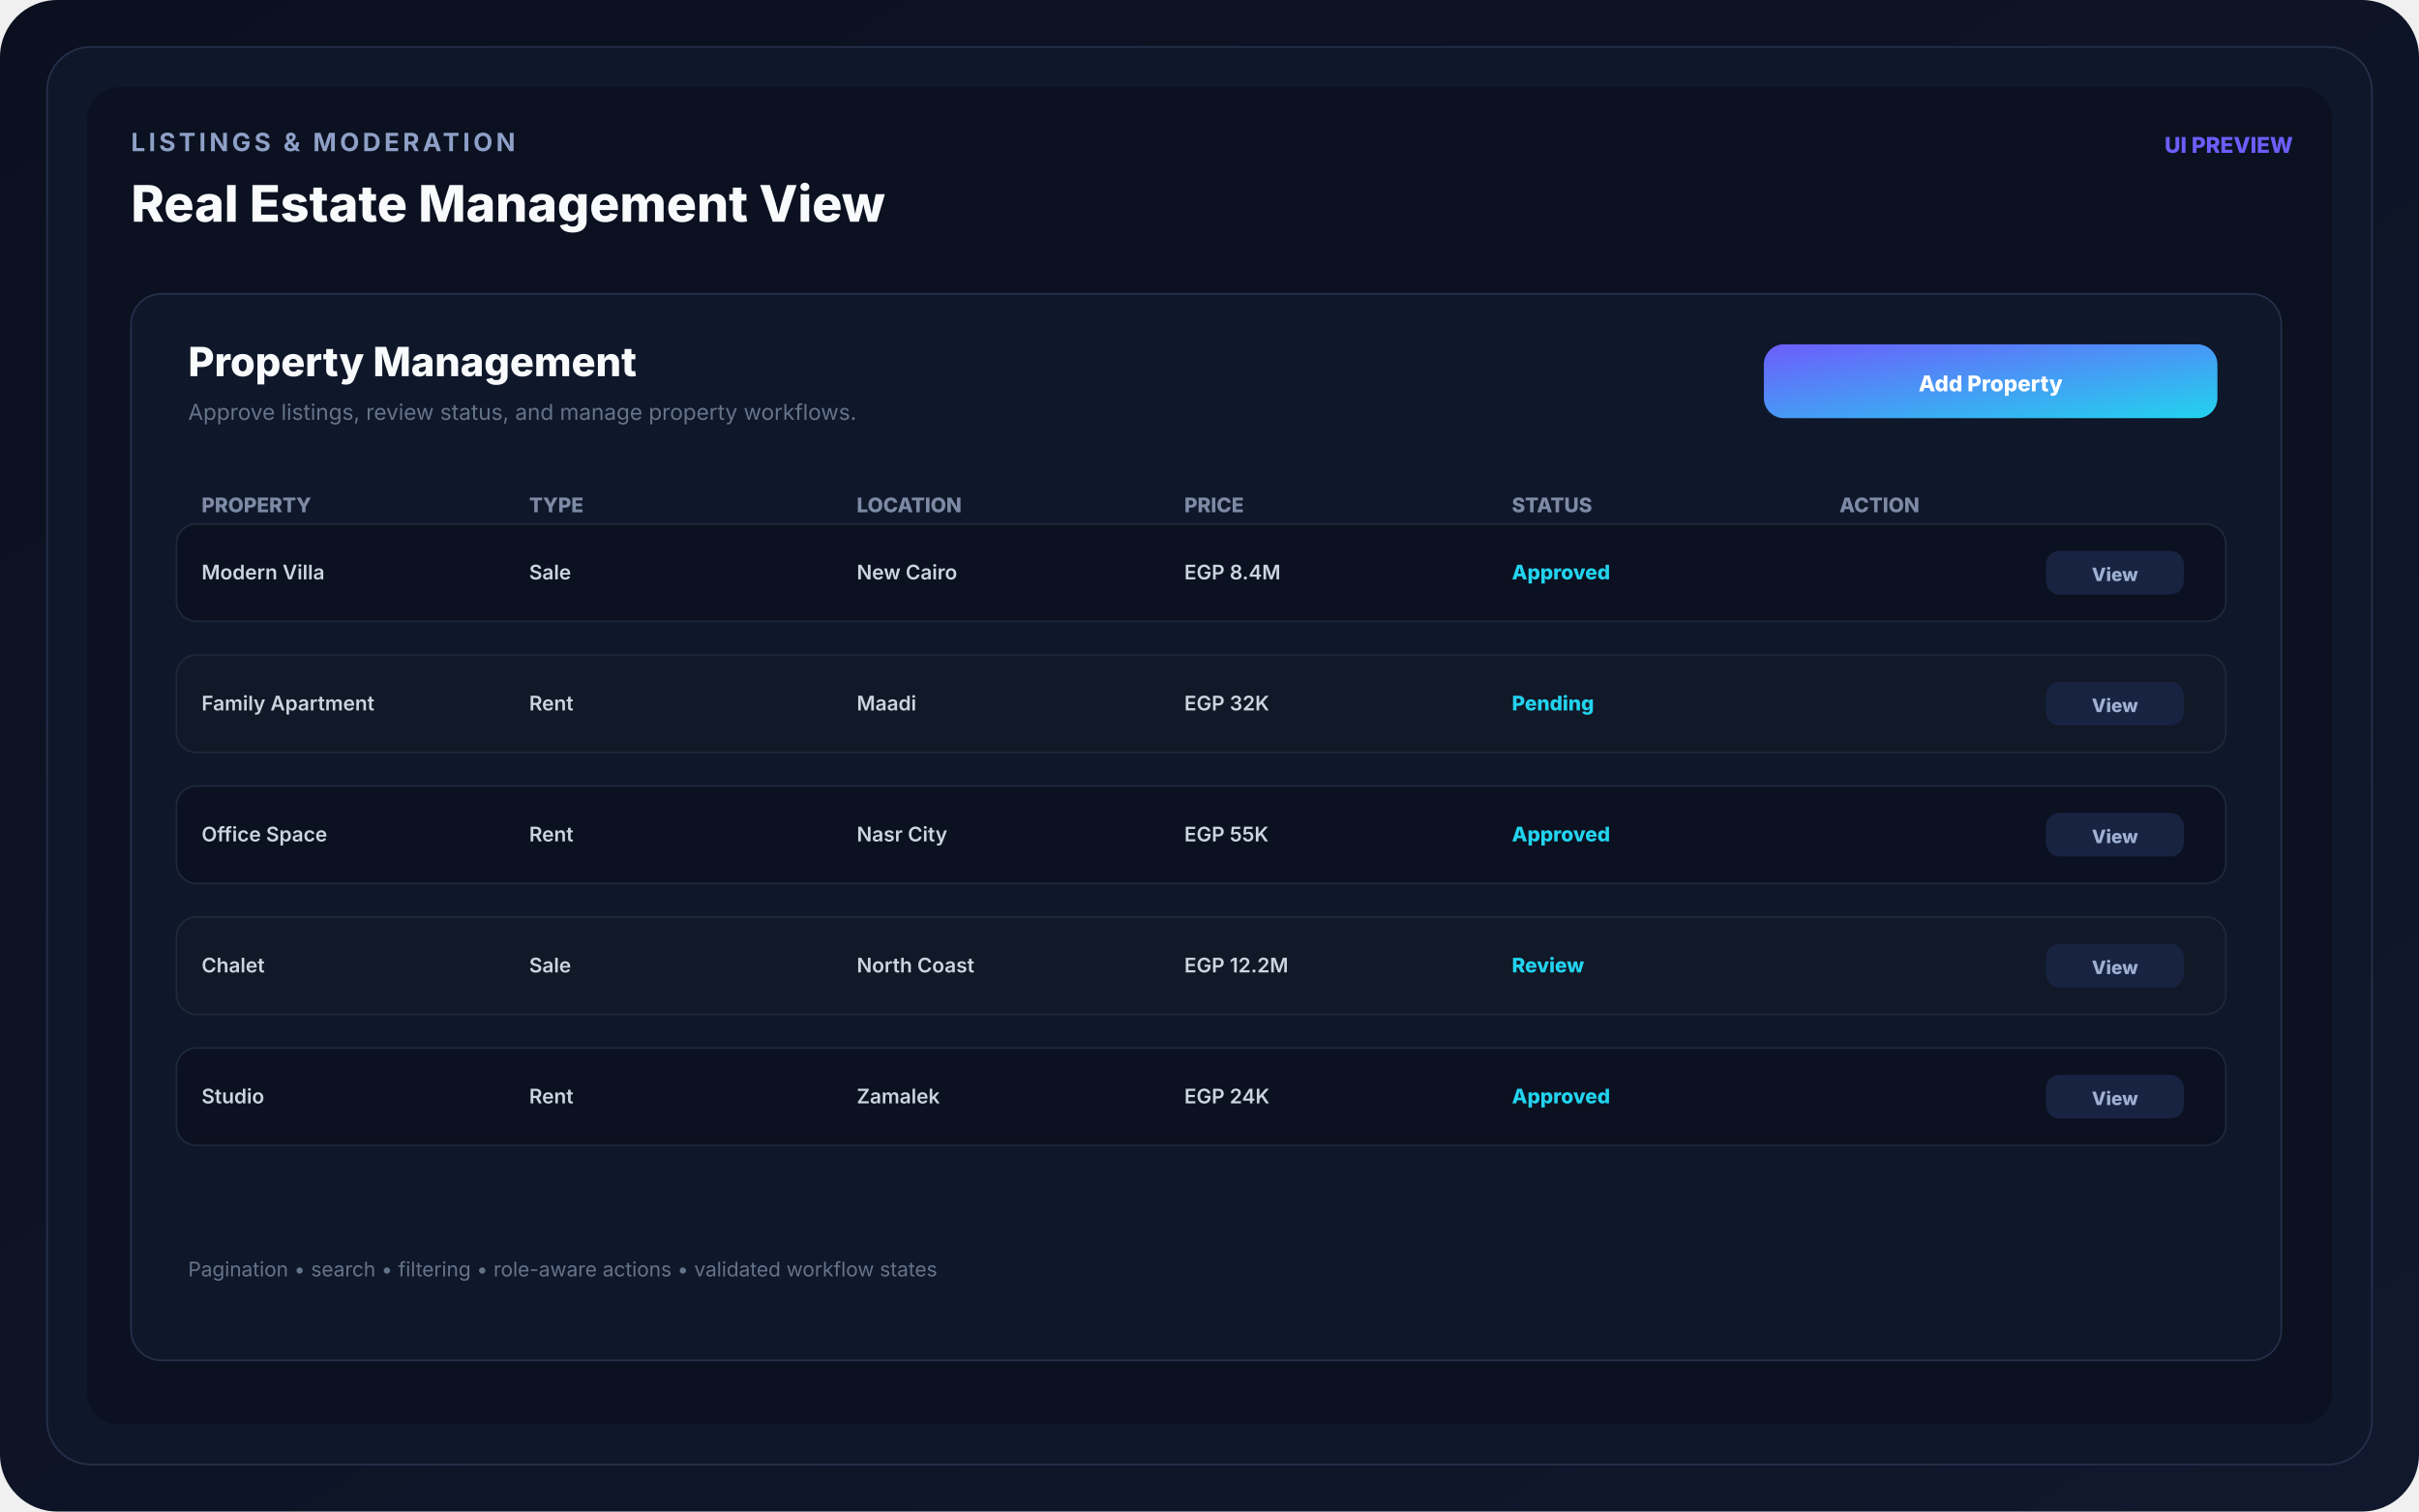
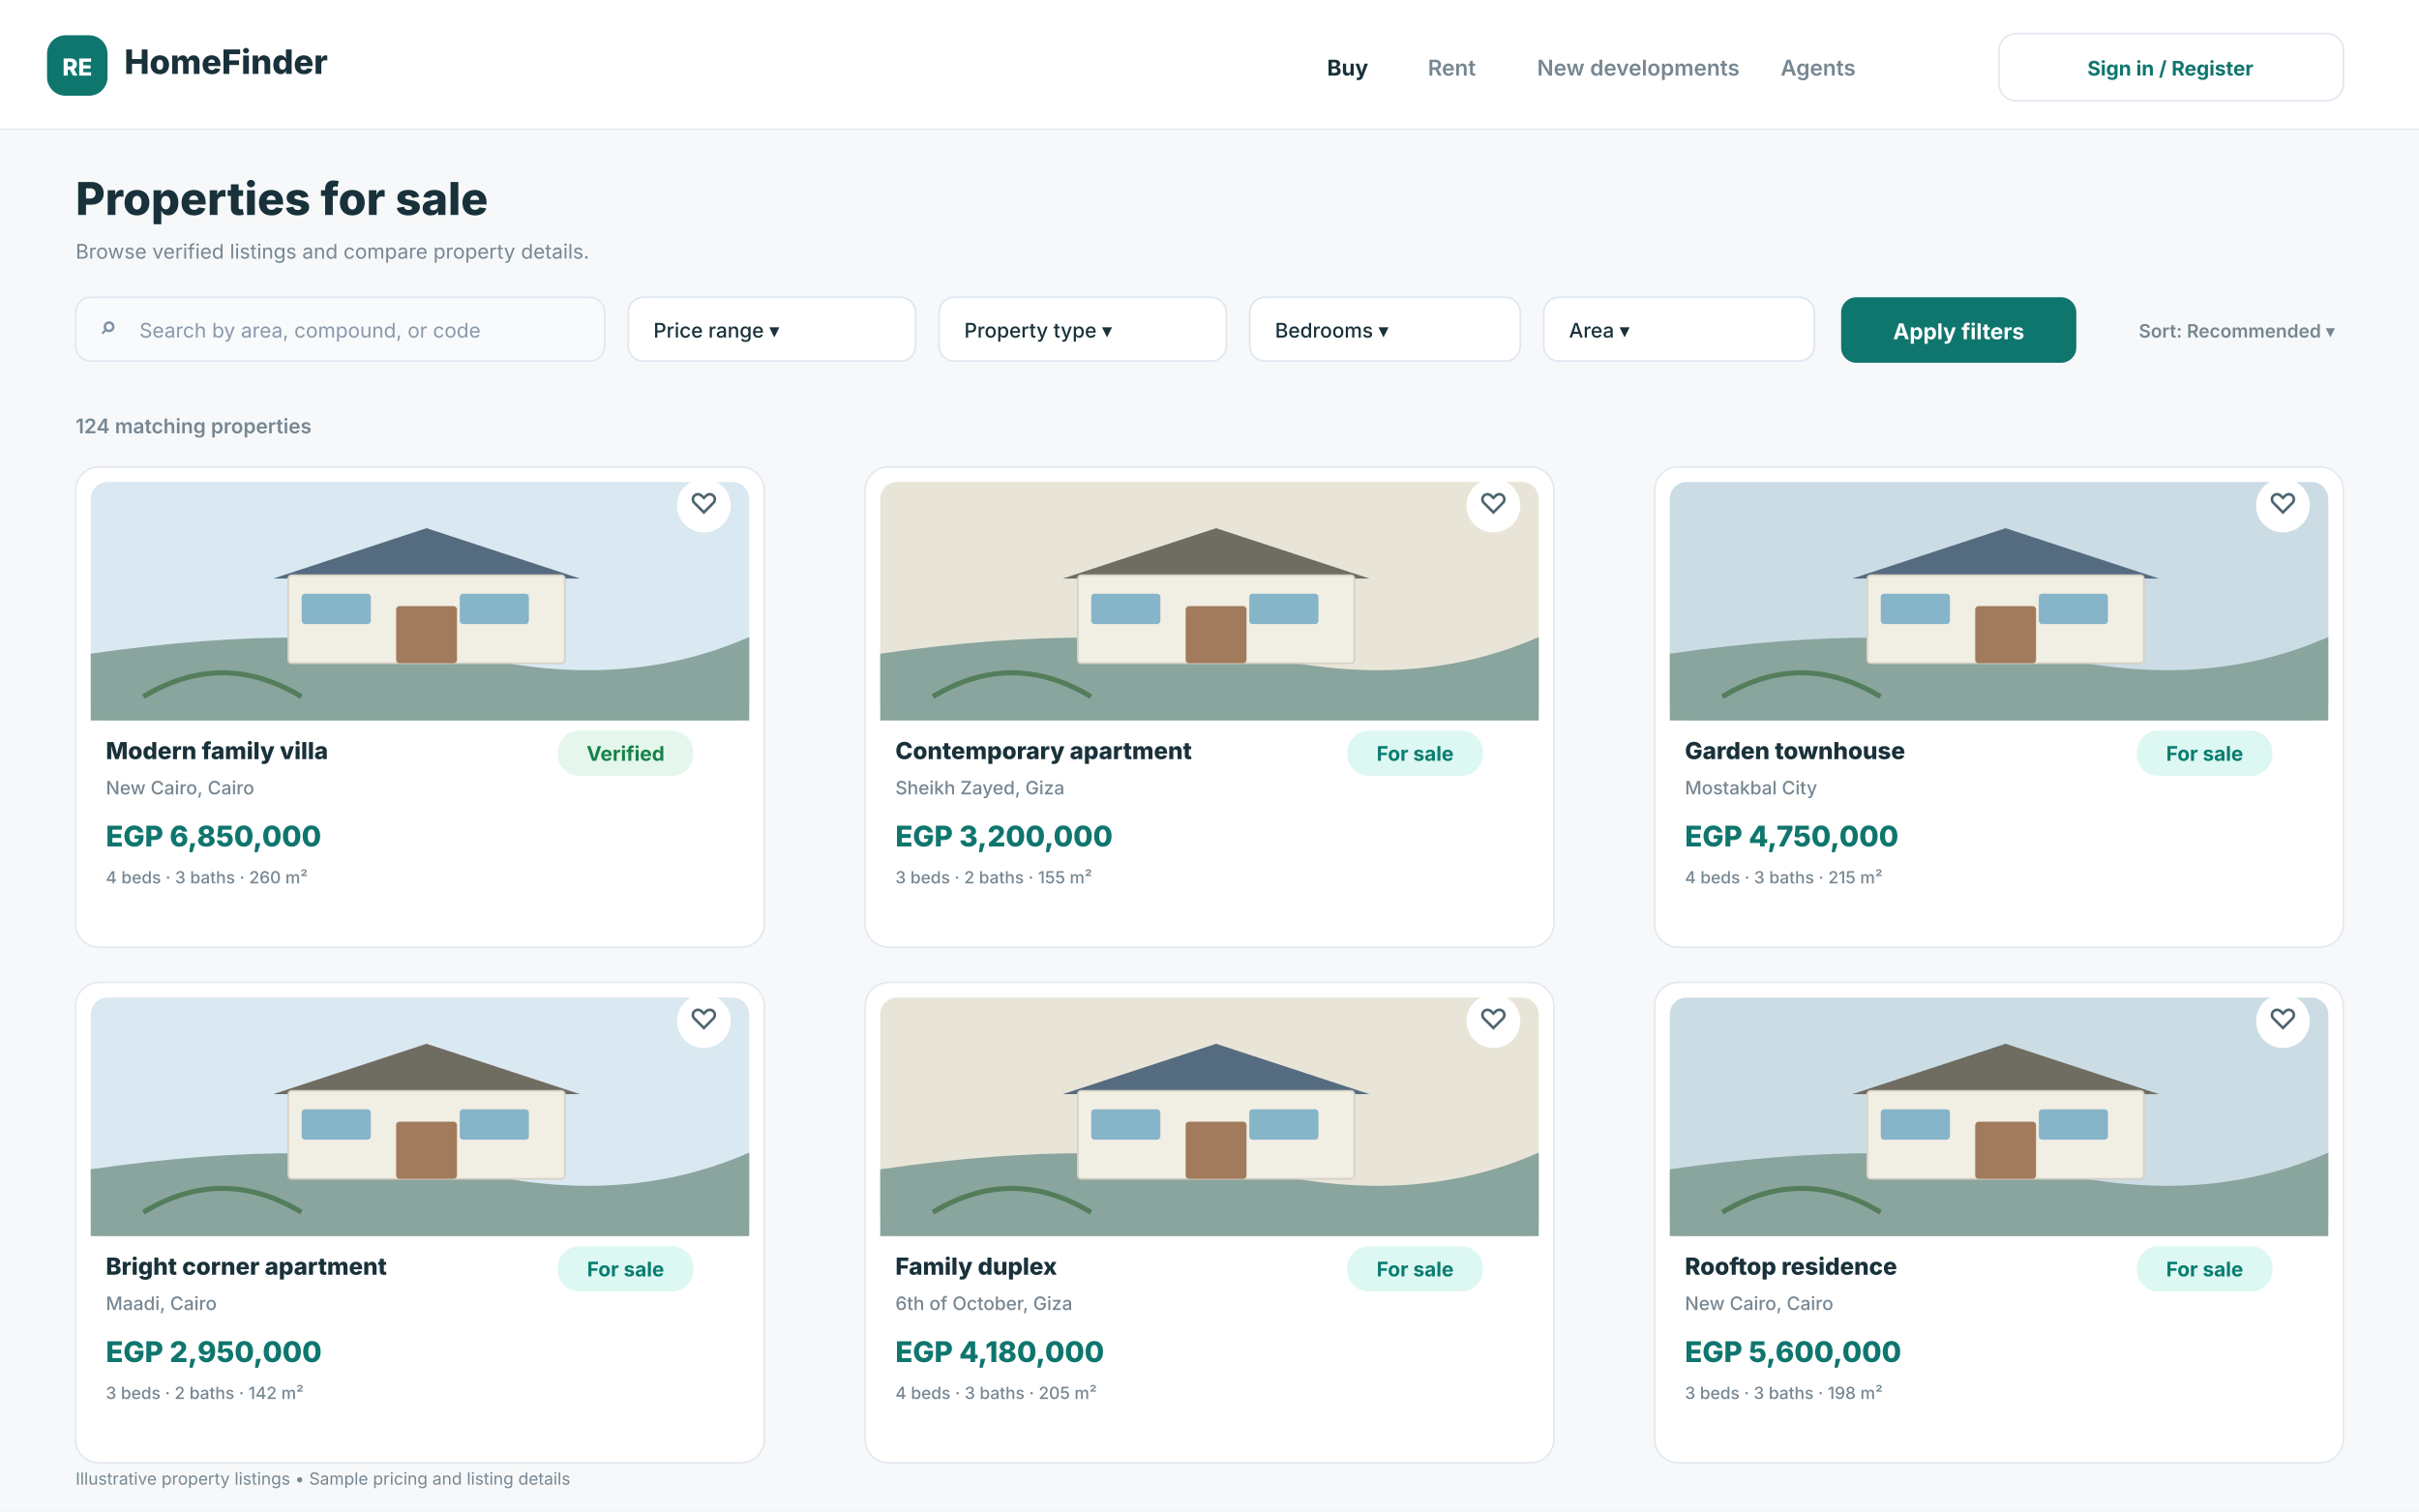
- <svg xmlns="http://www.w3.org/2000/svg" width="1440" height="900" viewBox="0 0 1440 900">
+ <svg xmlns="http://www.w3.org/2000/svg" width="1440" height="900" viewBox="0 0 1440 900" role="img" aria-labelledby="title desc">
  <defs>
-     <linearGradient id="bg" x1="0" y1="0" x2="1" y2="1">
-       <stop offset="0" stop-color="#0b1020" />
-       <stop offset="1" stop-color="#11182d" />
+     <linearGradient id="pageGlow" x1="0" y1="0" x2="1" y2="1">
+       <stop offset="0%" stop-color="#0f766e" />
+       <stop offset="100%" stop-color="#d49a42" />
    </linearGradient>
-     <linearGradient id="accent" x1="0" y1="0" x2="1" y2="1">
-       <stop offset="0" stop-color="#6d5dfc" />
-       <stop offset="1" stop-color="#22d3ee" />
+     <linearGradient id="heroGlow" x1="0" y1="0" x2="1" y2="1">
+       <stop offset="0%" stop-color="#112a47" />
+       <stop offset="100%" stop-color="#0f766e" />
    </linearGradient>
-     <filter id="shadow" x="-20%" y="-20%" width="140%" height="140%">
-       <feDropShadow dx="0" dy="12" stdDeviation="18" flood-color="#000000" flood-opacity=".25" />
+     <linearGradient id="photo1" x1="0" y1="0" x2="1" y2="1">
+       <stop offset="0%" stop-color="#c9d9e6" />
+       <stop offset="55%" stop-color="#90b2c5" />
+       <stop offset="100%" stop-color="#5d8997" />
+     </linearGradient>
+     <linearGradient id="photo2" x1="0" y1="0" x2="1" y2="1">
+       <stop offset="0%" stop-color="#d9d7c7" />
+       <stop offset="100%" stop-color="#91a29b" />
+     </linearGradient>
+     <linearGradient id="photo3" x1="0" y1="0" x2="1" y2="1">
+       <stop offset="0%" stop-color="#bdc9d5" />
+       <stop offset="100%" stop-color="#647f90" />
+     </linearGradient>
+     <filter id="shadow" x="-20%" y="-20%" width="140%" height="150%">
+       <feDropShadow dx="0" dy="5" stdDeviation="8" flood-color="#10233e" flood-opacity=".07" />
    </filter>
  </defs>
-   <rect width="1440" height="900" rx="34" fill="url(#bg)" />
-   <rect x="28" y="28" width="1384" height="844" rx="26" fill="#0f172a" stroke="#25304b" />
-   <rect x="52" y="52" width="1336" height="796" rx="18" fill="#0b1120" />
-   <text x="78" y="90" fill="#8ea0c7" font-family="Inter,Arial" font-size="15" font-weight="700" letter-spacing="2">LISTINGS &amp; MODERATION</text>
-   <text x="78" y="132" fill="#f8fafc" font-family="Inter,Arial" font-size="30" font-weight="800">Real Estate Management View</text>
-   <text x="1365" y="91" text-anchor="end" fill="#6d5dfc" font-family="Inter,Arial" font-size="13" font-weight="800">UI PREVIEW</text>
-   <rect x="78" y="175" width="1280" height="635" rx="18" fill="#0f172a" stroke="#25304b" />
-   <text x="112" y="224" fill="#f8fafc" font-family="Inter,Arial" font-size="24" font-weight="800">Property Management</text>
-   <text x="112" y="250" fill="#64748b" font-family="Inter,Arial" font-size="13">Approve listings, review status, and manage property workflows.</text>
-   <rect x="1050" y="205" width="270" height="44" rx="12" fill="url(#accent)" />
-   <text x="1185" y="233" text-anchor="middle" fill="#fff" font-family="Inter,Arial" font-size="13" font-weight="800">Add Property</text>
-   <text x="120" y="305" fill="#7c8aa5" font-family="Inter,Arial" font-size="12" font-weight="800">PROPERTY</text>
-   <text x="315" y="305" fill="#7c8aa5" font-family="Inter,Arial" font-size="12" font-weight="800">TYPE</text>
-   <text x="510" y="305" fill="#7c8aa5" font-family="Inter,Arial" font-size="12" font-weight="800">LOCATION</text>
-   <text x="705" y="305" fill="#7c8aa5" font-family="Inter,Arial" font-size="12" font-weight="800">PRICE</text>
-   <text x="900" y="305" fill="#7c8aa5" font-family="Inter,Arial" font-size="12" font-weight="800">STATUS</text>
-   <text x="1095" y="305" fill="#7c8aa5" font-family="Inter,Arial" font-size="12" font-weight="800">ACTION</text>
-   <rect x="105" y="312" width="1220" height="58" rx="12" fill="#0b1120" stroke="#1e293b" />
-   <text x="120" y="345" fill="#cbd5e1" font-family="Inter,Arial" font-size="12" font-weight="600">Modern Villa</text>
-   <text x="315" y="345" fill="#cbd5e1" font-family="Inter,Arial" font-size="12" font-weight="600">Sale</text>
-   <text x="510" y="345" fill="#cbd5e1" font-family="Inter,Arial" font-size="12" font-weight="600">New Cairo</text>
-   <text x="705" y="345" fill="#cbd5e1" font-family="Inter,Arial" font-size="12" font-weight="600">EGP 8.4M</text>
-   <text x="900" y="345" fill="#22d3ee" font-family="Inter,Arial" font-size="12" font-weight="800">Approved</text>
-   <rect x="1218" y="328" width="82" height="26" rx="8" fill="#182342" />
-   <text x="1259" y="346" text-anchor="middle" fill="#9fb0d2" font-family="Inter,Arial" font-size="11" font-weight="800">View</text>
-   <rect x="105" y="390" width="1220" height="58" rx="12" fill="#111827" stroke="#1e293b" />
-   <text x="120" y="423" fill="#cbd5e1" font-family="Inter,Arial" font-size="12" font-weight="600">Family Apartment</text>
-   <text x="315" y="423" fill="#cbd5e1" font-family="Inter,Arial" font-size="12" font-weight="600">Rent</text>
-   <text x="510" y="423" fill="#cbd5e1" font-family="Inter,Arial" font-size="12" font-weight="600">Maadi</text>
-   <text x="705" y="423" fill="#cbd5e1" font-family="Inter,Arial" font-size="12" font-weight="600">EGP 32K</text>
-   <text x="900" y="423" fill="#22d3ee" font-family="Inter,Arial" font-size="12" font-weight="800">Pending</text>
-   <rect x="1218" y="406" width="82" height="26" rx="8" fill="#182342" />
-   <text x="1259" y="424" text-anchor="middle" fill="#9fb0d2" font-family="Inter,Arial" font-size="11" font-weight="800">View</text>
-   <rect x="105" y="468" width="1220" height="58" rx="12" fill="#0b1120" stroke="#1e293b" />
-   <text x="120" y="501" fill="#cbd5e1" font-family="Inter,Arial" font-size="12" font-weight="600">Office Space</text>
-   <text x="315" y="501" fill="#cbd5e1" font-family="Inter,Arial" font-size="12" font-weight="600">Rent</text>
-   <text x="510" y="501" fill="#cbd5e1" font-family="Inter,Arial" font-size="12" font-weight="600">Nasr City</text>
-   <text x="705" y="501" fill="#cbd5e1" font-family="Inter,Arial" font-size="12" font-weight="600">EGP 55K</text>
-   <text x="900" y="501" fill="#22d3ee" font-family="Inter,Arial" font-size="12" font-weight="800">Approved</text>
-   <rect x="1218" y="484" width="82" height="26" rx="8" fill="#182342" />
-   <text x="1259" y="502" text-anchor="middle" fill="#9fb0d2" font-family="Inter,Arial" font-size="11" font-weight="800">View</text>
-   <rect x="105" y="546" width="1220" height="58" rx="12" fill="#111827" stroke="#1e293b" />
-   <text x="120" y="579" fill="#cbd5e1" font-family="Inter,Arial" font-size="12" font-weight="600">Chalet</text>
-   <text x="315" y="579" fill="#cbd5e1" font-family="Inter,Arial" font-size="12" font-weight="600">Sale</text>
-   <text x="510" y="579" fill="#cbd5e1" font-family="Inter,Arial" font-size="12" font-weight="600">North Coast</text>
-   <text x="705" y="579" fill="#cbd5e1" font-family="Inter,Arial" font-size="12" font-weight="600">EGP 12.2M</text>
-   <text x="900" y="579" fill="#22d3ee" font-family="Inter,Arial" font-size="12" font-weight="800">Review</text>
-   <rect x="1218" y="562" width="82" height="26" rx="8" fill="#182342" />
-   <text x="1259" y="580" text-anchor="middle" fill="#9fb0d2" font-family="Inter,Arial" font-size="11" font-weight="800">View</text>
-   <rect x="105" y="624" width="1220" height="58" rx="12" fill="#0b1120" stroke="#1e293b" />
-   <text x="120" y="657" fill="#cbd5e1" font-family="Inter,Arial" font-size="12" font-weight="600">Studio</text>
-   <text x="315" y="657" fill="#cbd5e1" font-family="Inter,Arial" font-size="12" font-weight="600">Rent</text>
-   <text x="510" y="657" fill="#cbd5e1" font-family="Inter,Arial" font-size="12" font-weight="600">Zamalek</text>
-   <text x="705" y="657" fill="#cbd5e1" font-family="Inter,Arial" font-size="12" font-weight="600">EGP 24K</text>
-   <text x="900" y="657" fill="#22d3ee" font-family="Inter,Arial" font-size="12" font-weight="800">Approved</text>
-   <rect x="1218" y="640" width="82" height="26" rx="8" fill="#182342" />
-   <text x="1259" y="658" text-anchor="middle" fill="#9fb0d2" font-family="Inter,Arial" font-size="11" font-weight="800">View</text>
-   <text x="112" y="760" fill="#64748b" font-family="Inter,Arial" font-size="12">Pagination • search • filtering • role-aware actions • validated workflow states</text>
+   <rect x="0" y="0" width="1440" height="900" rx="0" fill="#f6f8fa" stroke="none" stroke-width="1" />
+   <rect x="0" y="0" width="1440" height="78" rx="0" fill="#ffffff" stroke="none" stroke-width="1" />
+   <line x1="0" y1="77" x2="1440" y2="77" stroke="#e5ebf3" stroke-width="1" />
+   <rect x="28" y="21" width="36" height="36" rx="11" fill="#0f766e" stroke="none" stroke-width="1" />
+   <text x="46" y="45" font-family="Inter, Arial, sans-serif" font-size="14" fill="#ffffff" font-weight="800" text-anchor="middle">RE</text>
+   <text x="74" y="44" font-family="Inter, Arial, sans-serif" font-size="20" fill="#19313a" font-weight="800" text-anchor="start">HomeFinder</text>
+   <text x="790" y="45" font-family="Inter, Arial, sans-serif" font-size="13" fill="#19313a" font-weight="700" text-anchor="start">Buy</text>
+   <text x="850" y="45" font-family="Inter, Arial, sans-serif" font-size="13" fill="#778792" font-weight="600" text-anchor="start">Rent</text>
+   <text x="915" y="45" font-family="Inter, Arial, sans-serif" font-size="13" fill="#778792" font-weight="600" text-anchor="start">New developments</text>
+   <text x="1060" y="45" font-family="Inter, Arial, sans-serif" font-size="13" fill="#778792" font-weight="600" text-anchor="start">Agents</text>
+   <rect x="1190" y="20" width="205" height="40" rx="10" fill="#ffffff" stroke="#e1e8ef" stroke-width="1" />
+   <text x="1292" y="45" font-family="Inter, Arial, sans-serif" font-size="12" fill="#0f766e" font-weight="700" text-anchor="middle">Sign in / Register</text>
+   <text x="45" y="128" font-family="Inter, Arial, sans-serif" font-size="27" fill="#19313a" font-weight="800" text-anchor="start">Properties for sale</text>
+   <text x="45" y="154" font-family="Inter, Arial, sans-serif" font-size="12" fill="#778792" font-weight="400" text-anchor="start">Browse verified listings and compare property details.</text>
+   <rect x="45" y="177" width="315" height="38" rx="9" fill="#f8fafc" stroke="#e2e8f0" stroke-width="1" />
+   <text x="59" y="201" font-family="Inter, Arial, sans-serif" font-size="18" fill="#8090a5" font-weight="600" text-anchor="start">⌕</text>
+   <text x="83" y="201" font-family="Inter, Arial, sans-serif" font-size="12" fill="#8a98aa" font-weight="400" text-anchor="start">Search by area, compound, or code</text>
+   <rect x="374" y="177" width="171" height="38" rx="9" fill="#ffffff" stroke="#dfe6ef" stroke-width="1" />
+   <text x="389" y="201" font-family="Inter, Arial, sans-serif" font-size="12" fill="#19313a" font-weight="500" text-anchor="start">Price range  ▾</text>
+   <rect x="559" y="177" width="171" height="38" rx="9" fill="#ffffff" stroke="#dfe6ef" stroke-width="1" />
+   <text x="574" y="201" font-family="Inter, Arial, sans-serif" font-size="12" fill="#19313a" font-weight="500" text-anchor="start">Property type  ▾</text>
+   <rect x="744" y="177" width="161" height="38" rx="9" fill="#ffffff" stroke="#dfe6ef" stroke-width="1" />
+   <text x="759" y="201" font-family="Inter, Arial, sans-serif" font-size="12" fill="#19313a" font-weight="500" text-anchor="start">Bedrooms  ▾</text>
+   <rect x="919" y="177" width="161" height="38" rx="9" fill="#ffffff" stroke="#dfe6ef" stroke-width="1" />
+   <text x="934" y="201" font-family="Inter, Arial, sans-serif" font-size="12" fill="#19313a" font-weight="500" text-anchor="start">Area  ▾</text>
+   <rect x="1096" y="177" width="140" height="39" rx="9" fill="#0f766e" stroke="none" stroke-width="1" />
+   <text x="1166" y="202" font-family="Inter, Arial, sans-serif" font-size="13" fill="#ffffff" font-weight="700" text-anchor="middle">Apply filters</text>
+   <text x="1390" y="201" font-family="Inter, Arial, sans-serif" font-size="11" fill="#778792" font-weight="600" text-anchor="end">Sort: Recommended  ▾</text>
+   <text x="45" y="258" font-family="Inter, Arial, sans-serif" font-size="12" fill="#778792" font-weight="600" text-anchor="start">124 matching properties</text>
+   <rect x="45" y="278" width="410" height="286" rx="14" fill="#ffffff" stroke="#e3e9ef" stroke-width="1" />
+   <rect x="54" y="287" width="392" height="142" rx="10" fill="#d9e8f1" stroke="none" stroke-width="1" />
+   <path d="M 54 389.24 Q 191.2 369.36 281.36 390.66 T 446 379.3 V 429 H 54 Z" fill="#89a59d" />
+   <path d="M 162.6 344.5 L 253.92 314.5 L 345.24 344.5 Z" fill="#556b7f" />
+   <rect x="171.6" y="342.5" width="164.64" height="52.42" rx="2" fill="#f1eee4" stroke="#d7d0c4" stroke-width="1" />
+   <rect x="179.6" y="353.5" width="41.16" height="18.105" rx="2" fill="#86b4c9" stroke="none" stroke-width="1" />
+   <rect x="273.677" y="353.5" width="41.16" height="18.105" rx="2" fill="#86b4c9" stroke="none" stroke-width="1" />
+   <rect x="235.81" y="360.883" width="36.221" height="34.037" rx="2" fill="#a17b5b" stroke="none" stroke-width="1" />
+   <path d="M 85.36 414.8 Q 132.4 386.4 179.44 414.8" fill="none" stroke="#537d5b" stroke-width="3" />
+   <text x="63" y="452" font-family="Inter, Arial, sans-serif" font-size="14" fill="#19313a" font-weight="800" text-anchor="start">Modern family villa</text>
+   <text x="63" y="473" font-family="Inter, Arial, sans-serif" font-size="11" fill="#778792" font-weight="500" text-anchor="start">New Cairo, Cairo</text>
+   <text x="63" y="504" font-family="Inter, Arial, sans-serif" font-size="17" fill="#0f766e" font-weight="800" text-anchor="start">EGP 6,850,000</text>
+   <text x="63" y="526" font-family="Inter, Arial, sans-serif" font-size="10" fill="#778792" font-weight="500" text-anchor="start">4 beds · 3 baths · 260 m²</text>
+   <rect x="332" y="435" width="80.8" height="27" rx="13" fill="#e5f7ed" stroke="none" stroke-width="1" />
+   <text x="372.4" y="453" font-family="Inter, Arial, sans-serif" font-size="12" fill="#16834b" font-weight="700" text-anchor="middle">Verified</text>
+   <circle cx="419" cy="301" r="16" fill="#ffffff" stroke="none" stroke-width="1" />
+   <text x="419" y="306" font-family="Inter, Arial, sans-serif" font-size="17" fill="#4e6570" font-weight="500" text-anchor="middle">♡</text>
+   <rect x="515" y="278" width="410" height="286" rx="14" fill="#ffffff" stroke="#e3e9ef" stroke-width="1" />
+   <rect x="524" y="287" width="392" height="142" rx="10" fill="#e8e5d8" stroke="none" stroke-width="1" />
+   <path d="M 524 389.24 Q 661.2 369.36 751.36 390.66 T 916 379.3 V 429 H 524 Z" fill="#89a59d" />
+   <path d="M 632.6 344.5 L 723.92 314.5 L 815.24 344.5 Z" fill="#6f6c61" />
+   <rect x="641.6" y="342.5" width="164.64" height="52.42" rx="2" fill="#f1eee4" stroke="#d7d0c4" stroke-width="1" />
+   <rect x="649.6" y="353.5" width="41.16" height="18.105" rx="2" fill="#86b4c9" stroke="none" stroke-width="1" />
+   <rect x="743.677" y="353.5" width="41.16" height="18.105" rx="2" fill="#86b4c9" stroke="none" stroke-width="1" />
+   <rect x="705.81" y="360.883" width="36.221" height="34.037" rx="2" fill="#a17b5b" stroke="none" stroke-width="1" />
+   <path d="M 555.36 414.8 Q 602.4 386.4 649.44 414.8" fill="none" stroke="#537d5b" stroke-width="3" />
+   <text x="533" y="452" font-family="Inter, Arial, sans-serif" font-size="14" fill="#19313a" font-weight="800" text-anchor="start">Contemporary apartment</text>
+   <text x="533" y="473" font-family="Inter, Arial, sans-serif" font-size="11" fill="#778792" font-weight="500" text-anchor="start">Sheikh Zayed, Giza</text>
+   <text x="533" y="504" font-family="Inter, Arial, sans-serif" font-size="17" fill="#0f766e" font-weight="800" text-anchor="start">EGP 3,200,000</text>
+   <text x="533" y="526" font-family="Inter, Arial, sans-serif" font-size="10" fill="#778792" font-weight="500" text-anchor="start">3 beds · 2 baths · 155 m²</text>
+   <rect x="802" y="435" width="80.8" height="27" rx="13" fill="#ddf7f2" stroke="none" stroke-width="1" />
+   <text x="842.4" y="453" font-family="Inter, Arial, sans-serif" font-size="12" fill="#087d70" font-weight="700" text-anchor="middle">For sale</text>
+   <circle cx="889" cy="301" r="16" fill="#ffffff" stroke="none" stroke-width="1" />
+   <text x="889" y="306" font-family="Inter, Arial, sans-serif" font-size="17" fill="#4e6570" font-weight="500" text-anchor="middle">♡</text>
+   <rect x="985" y="278" width="410" height="286" rx="14" fill="#ffffff" stroke="#e3e9ef" stroke-width="1" />
+   <rect x="994" y="287" width="392" height="142" rx="10" fill="#cbdce5" stroke="none" stroke-width="1" />
+   <path d="M 994 389.24 Q 1131.2 369.36 1221.36 390.66 T 1386 379.3 V 429 H 994 Z" fill="#89a59d" />
+   <path d="M 1102.6 344.5 L 1193.92 314.5 L 1285.24 344.5 Z" fill="#556b7f" />
+   <rect x="1111.6" y="342.5" width="164.64" height="52.42" rx="2" fill="#f1eee4" stroke="#d7d0c4" stroke-width="1" />
+   <rect x="1119.6" y="353.5" width="41.16" height="18.105" rx="2" fill="#86b4c9" stroke="none" stroke-width="1" />
+   <rect x="1213.677" y="353.5" width="41.16" height="18.105" rx="2" fill="#86b4c9" stroke="none" stroke-width="1" />
+   <rect x="1175.81" y="360.883" width="36.221" height="34.037" rx="2" fill="#a17b5b" stroke="none" stroke-width="1" />
+   <path d="M 1025.36 414.8 Q 1072.4 386.4 1119.44 414.8" fill="none" stroke="#537d5b" stroke-width="3" />
+   <text x="1003" y="452" font-family="Inter, Arial, sans-serif" font-size="14" fill="#19313a" font-weight="800" text-anchor="start">Garden townhouse</text>
+   <text x="1003" y="473" font-family="Inter, Arial, sans-serif" font-size="11" fill="#778792" font-weight="500" text-anchor="start">Mostakbal City</text>
+   <text x="1003" y="504" font-family="Inter, Arial, sans-serif" font-size="17" fill="#0f766e" font-weight="800" text-anchor="start">EGP 4,750,000</text>
+   <text x="1003" y="526" font-family="Inter, Arial, sans-serif" font-size="10" fill="#778792" font-weight="500" text-anchor="start">4 beds · 3 baths · 215 m²</text>
+   <rect x="1272" y="435" width="80.8" height="27" rx="13" fill="#ddf7f2" stroke="none" stroke-width="1" />
+   <text x="1312.4" y="453" font-family="Inter, Arial, sans-serif" font-size="12" fill="#087d70" font-weight="700" text-anchor="middle">For sale</text>
+   <circle cx="1359" cy="301" r="16" fill="#ffffff" stroke="none" stroke-width="1" />
+   <text x="1359" y="306" font-family="Inter, Arial, sans-serif" font-size="17" fill="#4e6570" font-weight="500" text-anchor="middle">♡</text>
+   <rect x="45" y="585" width="410" height="286" rx="14" fill="#ffffff" stroke="#e3e9ef" stroke-width="1" />
+   <rect x="54" y="594" width="392" height="142" rx="10" fill="#d9e8f1" stroke="none" stroke-width="1" />
+   <path d="M 54 696.24 Q 191.2 676.36 281.36 697.66 T 446 686.3 V 736 H 54 Z" fill="#89a59d" />
+   <path d="M 162.6 651.5 L 253.92 621.5 L 345.24 651.5 Z" fill="#6f6c61" />
+   <rect x="171.6" y="649.5" width="164.64" height="52.42" rx="2" fill="#f1eee4" stroke="#d7d0c4" stroke-width="1" />
+   <rect x="179.6" y="660.5" width="41.16" height="18.105" rx="2" fill="#86b4c9" stroke="none" stroke-width="1" />
+   <rect x="273.677" y="660.5" width="41.16" height="18.105" rx="2" fill="#86b4c9" stroke="none" stroke-width="1" />
+   <rect x="235.81" y="667.883" width="36.221" height="34.037" rx="2" fill="#a17b5b" stroke="none" stroke-width="1" />
+   <path d="M 85.36 721.8 Q 132.4 693.4 179.44 721.8" fill="none" stroke="#537d5b" stroke-width="3" />
+   <text x="63" y="759" font-family="Inter, Arial, sans-serif" font-size="14" fill="#19313a" font-weight="800" text-anchor="start">Bright corner apartment</text>
+   <text x="63" y="780" font-family="Inter, Arial, sans-serif" font-size="11" fill="#778792" font-weight="500" text-anchor="start">Maadi, Cairo</text>
+   <text x="63" y="811" font-family="Inter, Arial, sans-serif" font-size="17" fill="#0f766e" font-weight="800" text-anchor="start">EGP 2,950,000</text>
+   <text x="63" y="833" font-family="Inter, Arial, sans-serif" font-size="10" fill="#778792" font-weight="500" text-anchor="start">3 beds · 2 baths · 142 m²</text>
+   <rect x="332" y="742" width="80.8" height="27" rx="13" fill="#ddf7f2" stroke="none" stroke-width="1" />
+   <text x="372.4" y="760" font-family="Inter, Arial, sans-serif" font-size="12" fill="#087d70" font-weight="700" text-anchor="middle">For sale</text>
+   <circle cx="419" cy="608" r="16" fill="#ffffff" stroke="none" stroke-width="1" />
+   <text x="419" y="613" font-family="Inter, Arial, sans-serif" font-size="17" fill="#4e6570" font-weight="500" text-anchor="middle">♡</text>
+   <rect x="515" y="585" width="410" height="286" rx="14" fill="#ffffff" stroke="#e3e9ef" stroke-width="1" />
+   <rect x="524" y="594" width="392" height="142" rx="10" fill="#e8e5d8" stroke="none" stroke-width="1" />
+   <path d="M 524 696.24 Q 661.2 676.36 751.36 697.66 T 916 686.3 V 736 H 524 Z" fill="#89a59d" />
+   <path d="M 632.6 651.5 L 723.92 621.5 L 815.24 651.5 Z" fill="#556b7f" />
+   <rect x="641.6" y="649.5" width="164.64" height="52.42" rx="2" fill="#f1eee4" stroke="#d7d0c4" stroke-width="1" />
+   <rect x="649.6" y="660.5" width="41.16" height="18.105" rx="2" fill="#86b4c9" stroke="none" stroke-width="1" />
+   <rect x="743.677" y="660.5" width="41.16" height="18.105" rx="2" fill="#86b4c9" stroke="none" stroke-width="1" />
+   <rect x="705.81" y="667.883" width="36.221" height="34.037" rx="2" fill="#a17b5b" stroke="none" stroke-width="1" />
+   <path d="M 555.36 721.8 Q 602.4 693.4 649.44 721.8" fill="none" stroke="#537d5b" stroke-width="3" />
+   <text x="533" y="759" font-family="Inter, Arial, sans-serif" font-size="14" fill="#19313a" font-weight="800" text-anchor="start">Family duplex</text>
+   <text x="533" y="780" font-family="Inter, Arial, sans-serif" font-size="11" fill="#778792" font-weight="500" text-anchor="start">6th of October, Giza</text>
+   <text x="533" y="811" font-family="Inter, Arial, sans-serif" font-size="17" fill="#0f766e" font-weight="800" text-anchor="start">EGP 4,180,000</text>
+   <text x="533" y="833" font-family="Inter, Arial, sans-serif" font-size="10" fill="#778792" font-weight="500" text-anchor="start">4 beds · 3 baths · 205 m²</text>
+   <rect x="802" y="742" width="80.8" height="27" rx="13" fill="#ddf7f2" stroke="none" stroke-width="1" />
+   <text x="842.4" y="760" font-family="Inter, Arial, sans-serif" font-size="12" fill="#087d70" font-weight="700" text-anchor="middle">For sale</text>
+   <circle cx="889" cy="608" r="16" fill="#ffffff" stroke="none" stroke-width="1" />
+   <text x="889" y="613" font-family="Inter, Arial, sans-serif" font-size="17" fill="#4e6570" font-weight="500" text-anchor="middle">♡</text>
+   <rect x="985" y="585" width="410" height="286" rx="14" fill="#ffffff" stroke="#e3e9ef" stroke-width="1" />
+   <rect x="994" y="594" width="392" height="142" rx="10" fill="#cbdce5" stroke="none" stroke-width="1" />
+   <path d="M 994 696.24 Q 1131.2 676.36 1221.36 697.66 T 1386 686.3 V 736 H 994 Z" fill="#89a59d" />
+   <path d="M 1102.6 651.5 L 1193.92 621.5 L 1285.24 651.5 Z" fill="#6f6c61" />
+   <rect x="1111.6" y="649.5" width="164.64" height="52.42" rx="2" fill="#f1eee4" stroke="#d7d0c4" stroke-width="1" />
+   <rect x="1119.6" y="660.5" width="41.16" height="18.105" rx="2" fill="#86b4c9" stroke="none" stroke-width="1" />
+   <rect x="1213.677" y="660.5" width="41.16" height="18.105" rx="2" fill="#86b4c9" stroke="none" stroke-width="1" />
+   <rect x="1175.81" y="667.883" width="36.221" height="34.037" rx="2" fill="#a17b5b" stroke="none" stroke-width="1" />
+   <path d="M 1025.36 721.8 Q 1072.4 693.4 1119.44 721.8" fill="none" stroke="#537d5b" stroke-width="3" />
+   <text x="1003" y="759" font-family="Inter, Arial, sans-serif" font-size="14" fill="#19313a" font-weight="800" text-anchor="start">Rooftop residence</text>
+   <text x="1003" y="780" font-family="Inter, Arial, sans-serif" font-size="11" fill="#778792" font-weight="500" text-anchor="start">New Cairo, Cairo</text>
+   <text x="1003" y="811" font-family="Inter, Arial, sans-serif" font-size="17" fill="#0f766e" font-weight="800" text-anchor="start">EGP 5,600,000</text>
+   <text x="1003" y="833" font-family="Inter, Arial, sans-serif" font-size="10" fill="#778792" font-weight="500" text-anchor="start">3 beds · 3 baths · 198 m²</text>
+   <rect x="1272" y="742" width="80.8" height="27" rx="13" fill="#ddf7f2" stroke="none" stroke-width="1" />
+   <text x="1312.4" y="760" font-family="Inter, Arial, sans-serif" font-size="12" fill="#087d70" font-weight="700" text-anchor="middle">For sale</text>
+   <circle cx="1359" cy="608" r="16" fill="#ffffff" stroke="none" stroke-width="1" />
+   <text x="1359" y="613" font-family="Inter, Arial, sans-serif" font-size="17" fill="#4e6570" font-weight="500" text-anchor="middle">♡</text>
+   <text x="45" y="884" font-family="Inter, Arial, sans-serif" font-size="10" fill="#778792" font-weight="400" text-anchor="start">Illustrative property listings • Sample pricing and listing details</text>
</svg>
